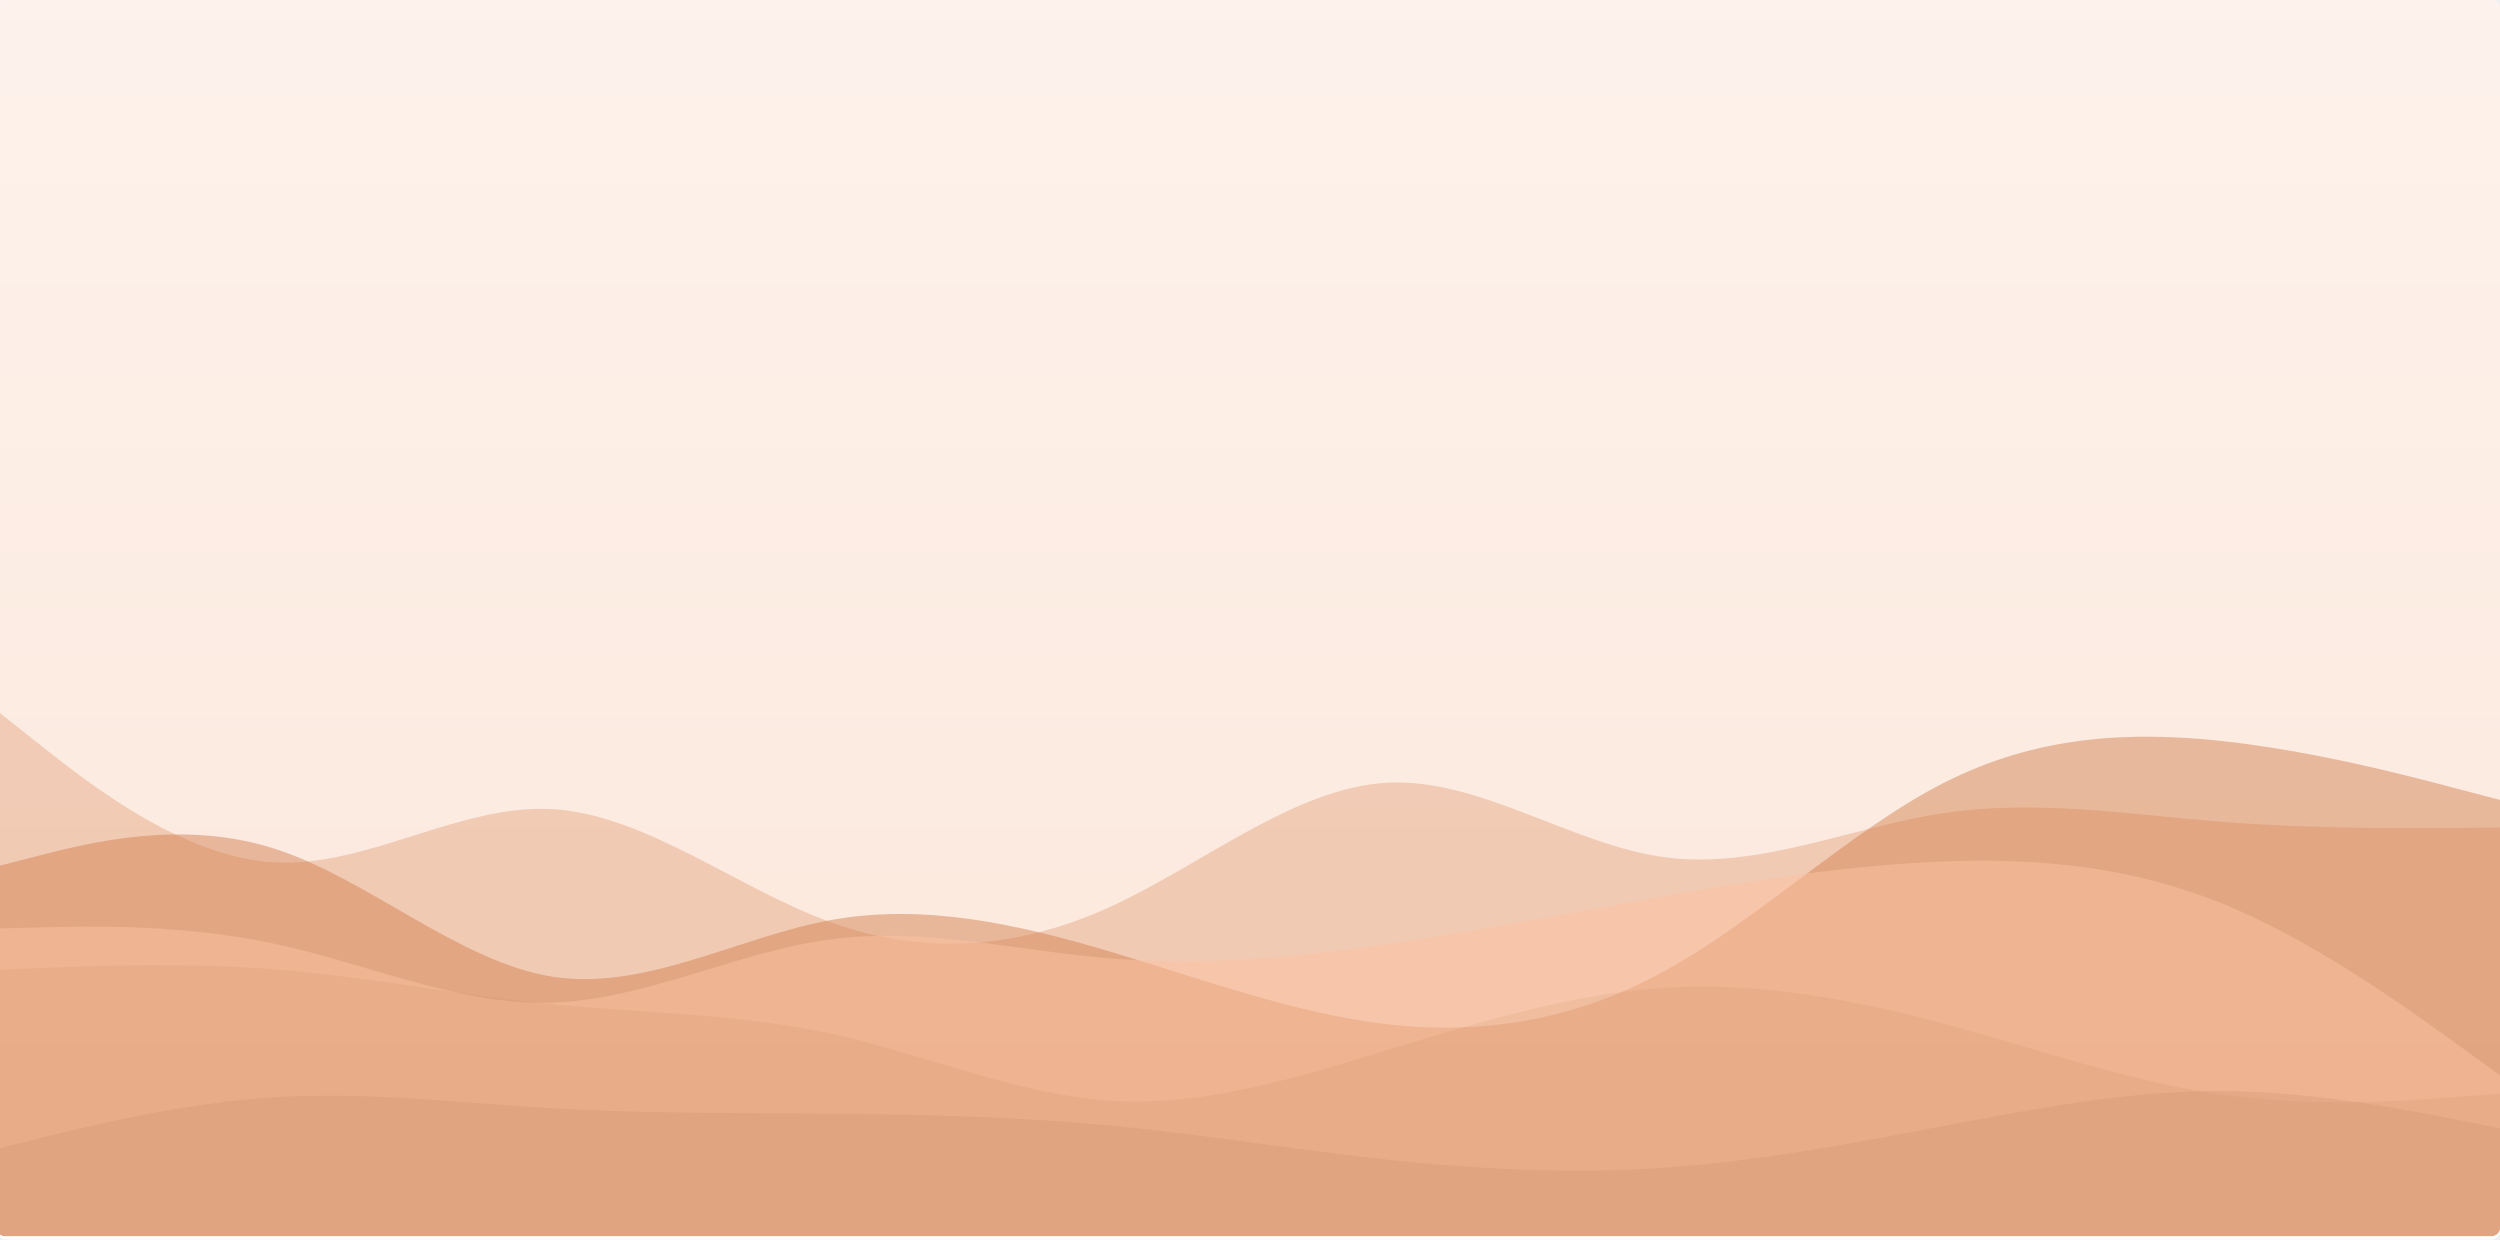
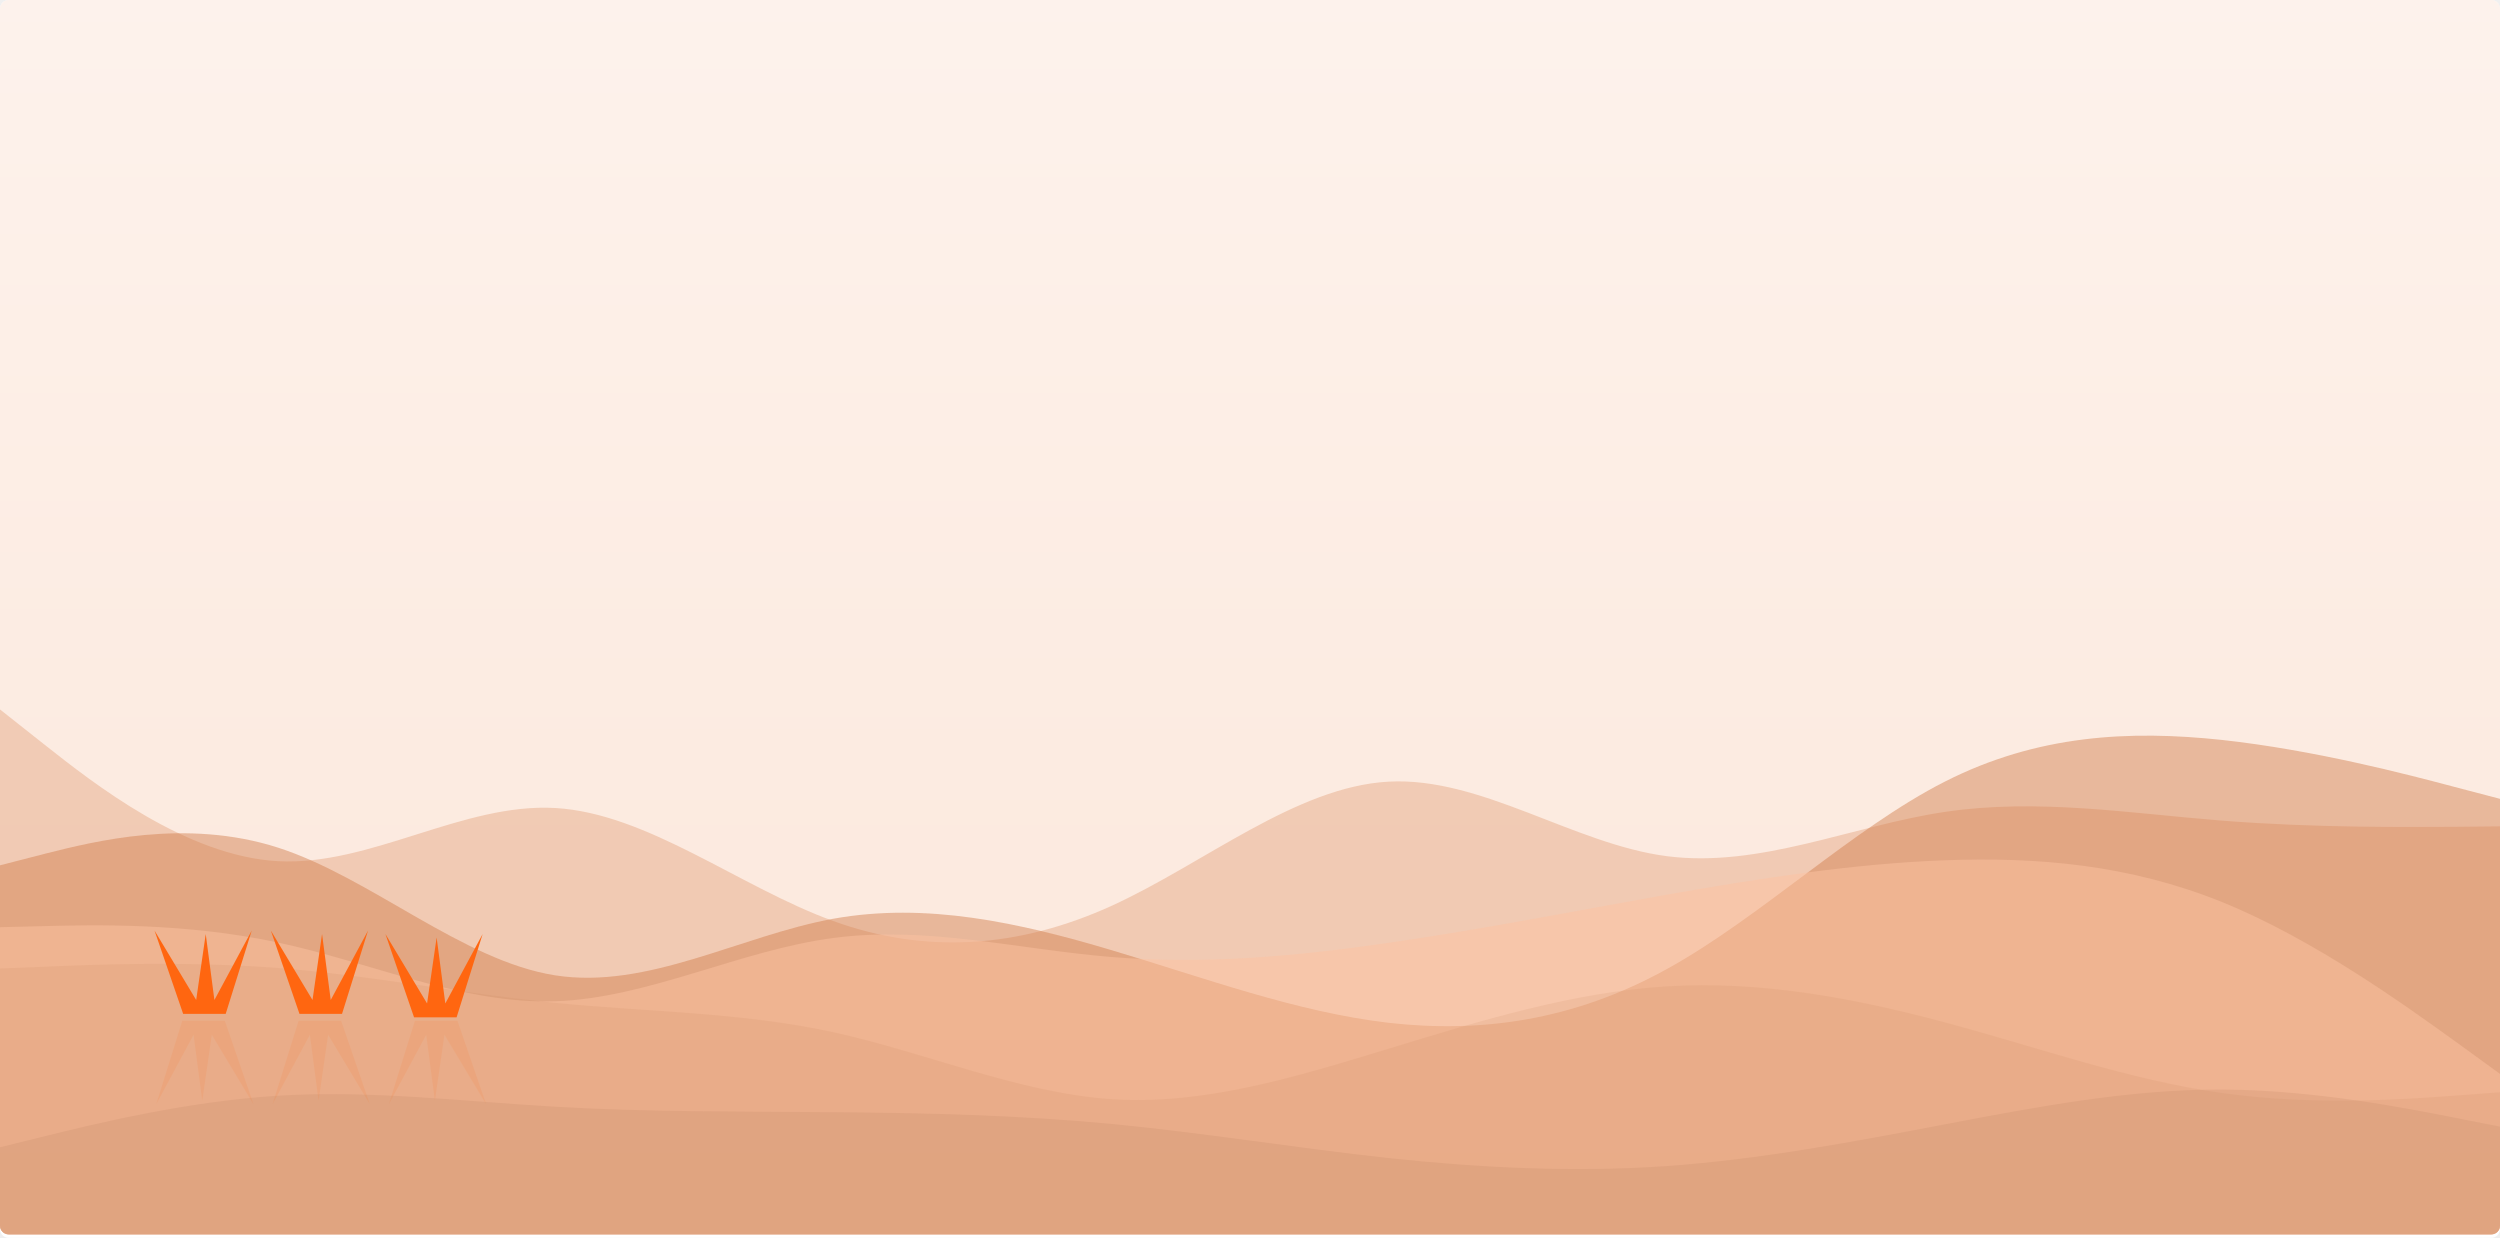
- <svg xmlns="http://www.w3.org/2000/svg" viewBox="0 0 1438 713" fill="none">
-   <g clip-path="url(#clip0_203_2931)">
-     <rect x="-2" width="1440" height="713" rx="5" fill="white" />
-     <g clip-path="url(#clip1_203_2931)">
-       <rect x="-2" y="-2" width="1440" height="713" rx="5" fill="url(#paint0_linear_203_2931)" fill-opacity="0.65" />
-       <path d="M-2 408.635L24.7 429.761C51.55 450.887 104.95 493.139 158.2 496.044C211.45 498.817 264.55 462.374 317.8 465.411C371.05 468.448 424.45 511.228 478 530.505C531.55 549.915 584.95 545.954 638.2 521.791C691.45 497.496 744.55 453.132 797.8 450.227C851.05 447.322 904.45 486.141 958 493.139C1011.55 500.137 1064.95 475.578 1118.2 467.656C1171.45 459.734 1224.55 468.448 1277.8 472.673C1331.05 476.898 1384.45 476.37 1411.3 476.238L1438 475.974V712.32H1411.3C1384.45 712.32 1331.05 712.32 1277.8 712.32C1224.55 712.32 1171.45 712.32 1118.2 712.32C1064.95 712.32 1011.55 712.32 958 712.32C904.45 712.32 851.05 712.32 797.8 712.32C744.55 712.32 691.45 712.32 638.2 712.32C584.95 712.32 531.55 712.32 478 712.32C424.45 712.32 371.05 712.32 317.8 712.32C264.55 712.32 211.45 712.32 158.2 712.32C104.95 712.32 51.55 712.32 24.7 712.32H-2V408.635Z" fill="#E6A47F" fill-opacity="0.45" />
-       <path d="M-2 498.42L24.7 491.554C51.55 484.821 104.95 471.089 158.2 488.254C211.45 505.418 264.55 553.48 317.8 561.798C371.05 570.116 424.45 538.956 478 529.185C531.55 519.546 584.95 531.43 638.2 547.274C691.45 563.118 744.55 582.924 797.8 589.13C851.05 595.204 904.45 587.809 958 558.233C1011.55 528.789 1064.95 477.294 1118.2 450.227C1171.45 423.159 1224.55 420.518 1277.8 426.196C1331.05 432.006 1384.45 446.002 1411.3 453.132L1438 460.13V712.32H1411.3C1384.45 712.32 1331.05 712.32 1277.8 712.32C1224.55 712.32 1171.45 712.32 1118.2 712.32C1064.95 712.32 1011.55 712.32 958 712.32C904.45 712.32 851.05 712.32 797.8 712.32C744.55 712.32 691.45 712.32 638.2 712.32C584.95 712.32 531.55 712.32 478 712.32C424.45 712.32 371.05 712.32 317.8 712.32C264.55 712.32 211.45 712.32 158.2 712.32C104.95 712.32 51.55 712.32 24.7 712.32H-2V498.42Z" fill="#D27A48" fill-opacity="0.45" />
-       <path d="M-2 534.07L24.7 533.41C51.55 532.75 104.95 531.43 158.2 542.917C211.45 554.272 264.55 578.567 317.8 576.718C371.05 575.002 424.45 547.274 478 540.276C531.55 533.146 584.95 546.878 638.2 551.235C691.45 555.592 744.55 550.839 797.8 543.049C851.05 535.391 904.45 524.828 958 515.321C1011.55 505.947 1064.95 497.496 1118.2 495.516C1171.45 493.535 1224.55 498.024 1277.8 519.546C1331.05 541.068 1384.45 579.887 1411.3 599.165L1438 618.574V712.32H1411.3C1384.45 712.32 1331.05 712.32 1277.8 712.32C1224.55 712.32 1171.45 712.32 1118.2 712.32C1064.95 712.32 1011.55 712.32 958 712.32C904.45 712.32 851.05 712.32 797.8 712.32C744.55 712.32 691.45 712.32 638.2 712.32C584.95 712.32 531.55 712.32 478 712.32C424.45 712.32 371.05 712.32 317.8 712.32C264.55 712.32 211.45 712.32 158.2 712.32C104.95 712.32 51.55 712.32 24.7 712.32H-2V534.07Z" fill="#FCC1A0" fill-opacity="0.48" />
-       <path d="M-2 557.837L24.7 556.781C51.55 555.592 104.95 553.48 158.2 557.573C211.45 561.798 264.55 572.361 317.8 577.643C371.05 582.924 424.45 582.924 478 594.543C531.55 606.295 584.95 629.533 638.2 633.098C691.45 636.663 744.55 620.291 797.8 604.05C851.05 587.809 904.45 571.437 958 568.136C1011.55 564.835 1064.95 574.606 1118.2 588.866C1171.45 603.126 1224.55 622.139 1277.8 629.533C1331.05 637.059 1384.45 633.098 1411.3 631.118L1438 629.137V712.32H1411.3C1384.45 712.32 1331.05 712.32 1277.8 712.32C1224.55 712.32 1171.45 712.32 1118.2 712.32C1064.95 712.32 1011.55 712.32 958 712.32C904.45 712.32 851.05 712.32 797.8 712.32C744.55 712.32 691.45 712.32 638.2 712.32C584.95 712.32 531.55 712.32 478 712.32C424.45 712.32 371.05 712.32 317.8 712.32C264.55 712.32 211.45 712.32 158.2 712.32C104.95 712.32 51.55 712.32 24.7 712.32H-2V557.837Z" fill="#C7825C" fill-opacity="0.14" />
-       <path d="M-2 660.826L24.7 654.224C51.55 647.622 104.95 634.419 158.2 631.118C211.45 627.817 264.55 634.419 317.8 637.455C371.05 640.624 424.45 640.096 478 640.624C531.55 641.02 584.95 642.341 638.2 647.358C691.45 652.508 744.55 661.222 797.8 667.032C851.05 672.709 904.45 675.35 958 671.653C1011.55 667.824 1064.95 657.789 1118.2 647.622C1171.45 637.455 1224.55 627.421 1277.8 627.553C1331.05 627.817 1384.45 638.38 1411.3 643.661L1438 648.943V712.32H1411.3C1384.45 712.32 1331.05 712.32 1277.8 712.32C1224.55 712.32 1171.45 712.32 1118.2 712.32C1064.95 712.32 1011.55 712.32 958 712.32C904.45 712.32 851.05 712.32 797.8 712.32C744.55 712.32 691.45 712.32 638.2 712.32C584.95 712.32 531.55 712.32 478 712.32C424.45 712.32 371.05 712.32 317.8 712.32C264.55 712.32 211.45 712.32 158.2 712.32C104.95 712.32 51.55 712.32 24.7 712.32H-2V660.826Z" fill="#C48B6A" fill-opacity="0.24" />
+ <svg xmlns="http://www.w3.org/2000/svg" viewBox="0 0 1440 713" fill="none">
+   <g clip-path="url(#clip0_1753_7580)">
+     <rect width="1440" height="713" rx="5" fill="white" />
+     <g clip-path="url(#clip1_1753_7580)">
+       <rect y="-2" width="1440" height="713" rx="5" fill="url(#paint0_linear_1753_7580)" fill-opacity="0.65" />
+       <path d="M0 408.635L26.7 429.761C53.55 450.887 106.95 493.139 160.2 496.044C213.45 498.817 266.55 462.374 319.8 465.411C373.05 468.448 426.45 511.228 480 530.505C533.55 549.915 586.95 545.954 640.2 521.791C693.45 497.496 746.55 453.132 799.8 450.227C853.05 447.322 906.45 486.141 960 493.139C1013.55 500.137 1066.95 475.578 1120.2 467.656C1173.45 459.734 1226.55 468.448 1279.8 472.673C1333.05 476.898 1386.45 476.37 1413.3 476.238L1440 475.974V712.32H1413.3C1386.45 712.32 1333.05 712.32 1279.8 712.32C1226.55 712.32 1173.45 712.32 1120.2 712.32C1066.95 712.32 1013.55 712.32 960 712.32C906.45 712.32 853.05 712.32 799.8 712.32C746.55 712.32 693.45 712.32 640.2 712.32C586.95 712.32 533.55 712.32 480 712.32C426.45 712.32 373.05 712.32 319.8 712.32C266.55 712.32 213.45 712.32 160.2 712.32C106.95 712.32 53.55 712.32 26.7 712.32H0V408.635Z" fill="#E6A47F" fill-opacity="0.45" />
+       <path d="M0 498.42L26.7 491.554C53.55 484.821 106.95 471.089 160.2 488.254C213.45 505.418 266.55 553.48 319.8 561.798C373.05 570.116 426.45 538.956 480 529.185C533.55 519.546 586.95 531.43 640.2 547.274C693.45 563.118 746.55 582.924 799.8 589.13C853.05 595.204 906.45 587.809 960 558.233C1013.55 528.789 1066.95 477.294 1120.2 450.227C1173.45 423.159 1226.55 420.518 1279.8 426.196C1333.05 432.006 1386.45 446.002 1413.3 453.132L1440 460.13V712.32H1413.3C1386.45 712.32 1333.05 712.32 1279.8 712.32C1226.55 712.32 1173.45 712.32 1120.2 712.32C1066.95 712.32 1013.55 712.32 960 712.32C906.45 712.32 853.05 712.32 799.8 712.32C746.55 712.32 693.45 712.32 640.2 712.32C586.95 712.32 533.55 712.32 480 712.32C426.45 712.32 373.05 712.32 319.8 712.32C266.55 712.32 213.45 712.32 160.2 712.32C106.95 712.32 53.55 712.32 26.7 712.32H0V498.42Z" fill="#D27A48" fill-opacity="0.45" />
+       <path d="M0 534.07L26.7 533.41C53.55 532.75 106.95 531.43 160.2 542.917C213.45 554.272 266.55 578.567 319.8 576.718C373.05 575.002 426.45 547.274 480 540.276C533.55 533.146 586.95 546.878 640.2 551.235C693.45 555.592 746.55 550.839 799.8 543.049C853.05 535.391 906.45 524.828 960 515.321C1013.55 505.946 1066.95 497.496 1120.2 495.516C1173.45 493.535 1226.55 498.024 1279.8 519.546C1333.05 541.068 1386.45 579.887 1413.3 599.165L1440 618.574V712.32H1413.3C1386.45 712.32 1333.05 712.32 1279.8 712.32C1226.55 712.32 1173.45 712.32 1120.2 712.32C1066.95 712.32 1013.55 712.32 960 712.32C906.45 712.32 853.05 712.32 799.8 712.32C746.55 712.32 693.45 712.32 640.2 712.32C586.95 712.32 533.55 712.32 480 712.32C426.45 712.32 373.05 712.32 319.8 712.32C266.55 712.32 213.45 712.32 160.2 712.32C106.95 712.32 53.55 712.32 26.7 712.32H0V534.07Z" fill="#FCC1A0" fill-opacity="0.48" />
+       <path d="M0 557.837L26.7 556.781C53.55 555.592 106.95 553.48 160.2 557.573C213.45 561.798 266.55 572.361 319.8 577.643C373.05 582.924 426.45 582.924 480 594.543C533.55 606.295 586.95 629.533 640.2 633.098C693.45 636.663 746.55 620.291 799.8 604.05C853.05 587.809 906.45 571.437 960 568.136C1013.55 564.835 1066.95 574.606 1120.2 588.866C1173.45 603.126 1226.55 622.139 1279.8 629.533C1333.05 637.059 1386.45 633.098 1413.3 631.118L1440 629.137V712.32H1413.3C1386.45 712.32 1333.05 712.32 1279.8 712.32C1226.55 712.32 1173.45 712.32 1120.2 712.32C1066.95 712.32 1013.55 712.32 960 712.32C906.45 712.32 853.05 712.32 799.8 712.32C746.55 712.32 693.45 712.32 640.2 712.32C586.95 712.32 533.55 712.32 480 712.32C426.45 712.32 373.05 712.32 319.8 712.32C266.55 712.32 213.45 712.32 160.2 712.32C106.95 712.32 53.55 712.32 26.7 712.32H0V557.837Z" fill="#C7825C" fill-opacity="0.14" />
+       <path d="M0 660.826L26.7 654.224C53.55 647.622 106.95 634.419 160.2 631.118C213.45 627.817 266.55 634.419 319.8 637.455C373.05 640.624 426.45 640.096 480 640.624C533.55 641.02 586.95 642.341 640.2 647.358C693.45 652.508 746.55 661.222 799.8 667.032C853.05 672.709 906.45 675.35 960 671.653C1013.55 667.824 1066.95 657.789 1120.2 647.622C1173.45 637.455 1226.55 627.421 1279.8 627.553C1333.05 627.817 1386.45 638.38 1413.3 643.661L1440 648.943V712.32H1413.3C1386.45 712.32 1333.05 712.32 1279.8 712.32C1226.55 712.32 1173.45 712.32 1120.2 712.32C1066.95 712.32 1013.55 712.32 960 712.32C906.45 712.32 853.05 712.32 799.8 712.32C746.55 712.32 693.45 712.32 640.2 712.32C586.95 712.32 533.55 712.32 480 712.32C426.45 712.32 373.05 712.32 319.8 712.32C266.55 712.32 213.45 712.32 160.2 712.32C106.95 712.32 53.55 712.32 26.7 712.32H0V660.826Z" fill="#C48B6A" fill-opacity="0.24" />
    </g>
  </g>
+   <path d="M89 536L113 576L118.5 538L123.5 576L145 536L130 584H105.5L89 536Z" fill="#FF6610" />
+   <path d="M156 536L180 576L185.5 538L190.5 576L212 536L197 584H172.5L156 536Z" fill="#FF6610" />
+   <path d="M222 538L246 578L251.5 540L256.5 578L278 538L263 586H238.5L222 538Z" fill="#FF6610" />
+   <path d="M213 636L189 596L183.5 634L178.5 596L157 636L172 588H196.5L213 636Z" fill="#FF6610" fill-opacity="0.1" />
+   <path d="M280 636L256 596L250.5 634L245.5 596L224 636L239 588H263.5L280 636Z" fill="#FF6610" fill-opacity="0.1" />
+   <path d="M146 636L122 596L116.5 634L111.5 596L90 636L105 588H129.5L146 636Z" fill="#FF6610" fill-opacity="0.1" />
  <defs>
-     <linearGradient id="paint0_linear_203_2931" x1="718" y1="-209.191" x2="718" y2="711" gradientUnits="userSpaceOnUse">
+     <linearGradient id="paint0_linear_1753_7580" x1="720" y1="-209.191" x2="720" y2="711" gradientUnits="userSpaceOnUse">
      <stop offset="0.166" stop-color="#FDEDE4" />
      <stop offset="1" stop-color="#FADAC7" />
    </linearGradient>
-     <clipPath id="clip0_203_2931">
-       <rect x="-2" width="1440" height="713" rx="5" fill="white" />
+     <clipPath id="clip0_1753_7580">
+       <rect width="1440" height="713" rx="5" fill="white" />
    </clipPath>
-     <clipPath id="clip1_203_2931">
-       <rect x="-2" y="-2" width="1440" height="713" rx="5" fill="white" />
+     <clipPath id="clip1_1753_7580">
+       <rect y="-2" width="1440" height="713" rx="5" fill="white" />
    </clipPath>
  </defs>
</svg>
